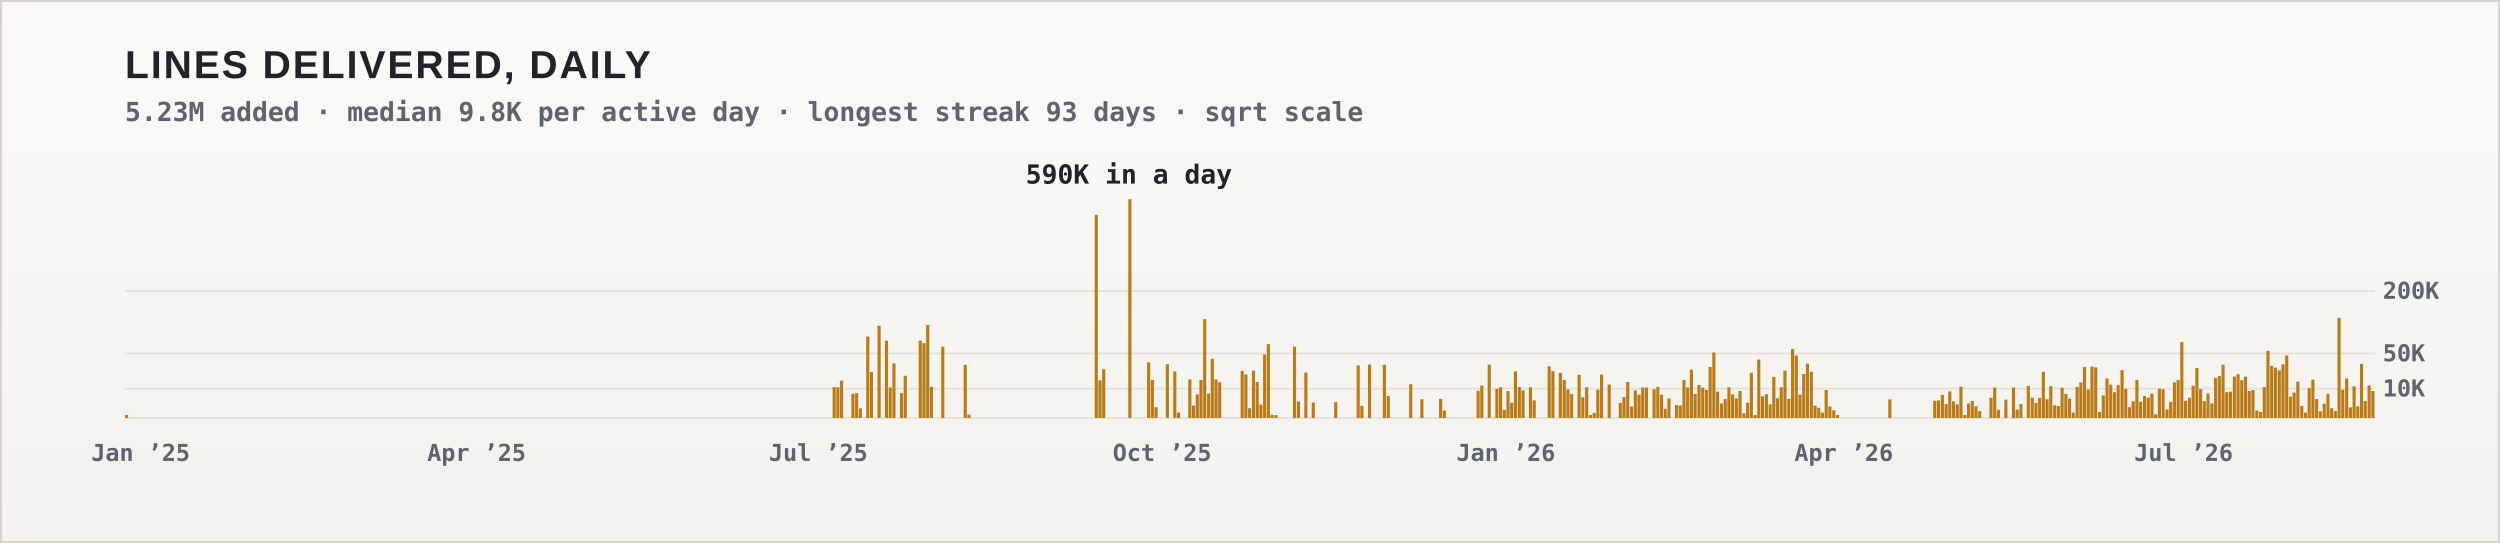
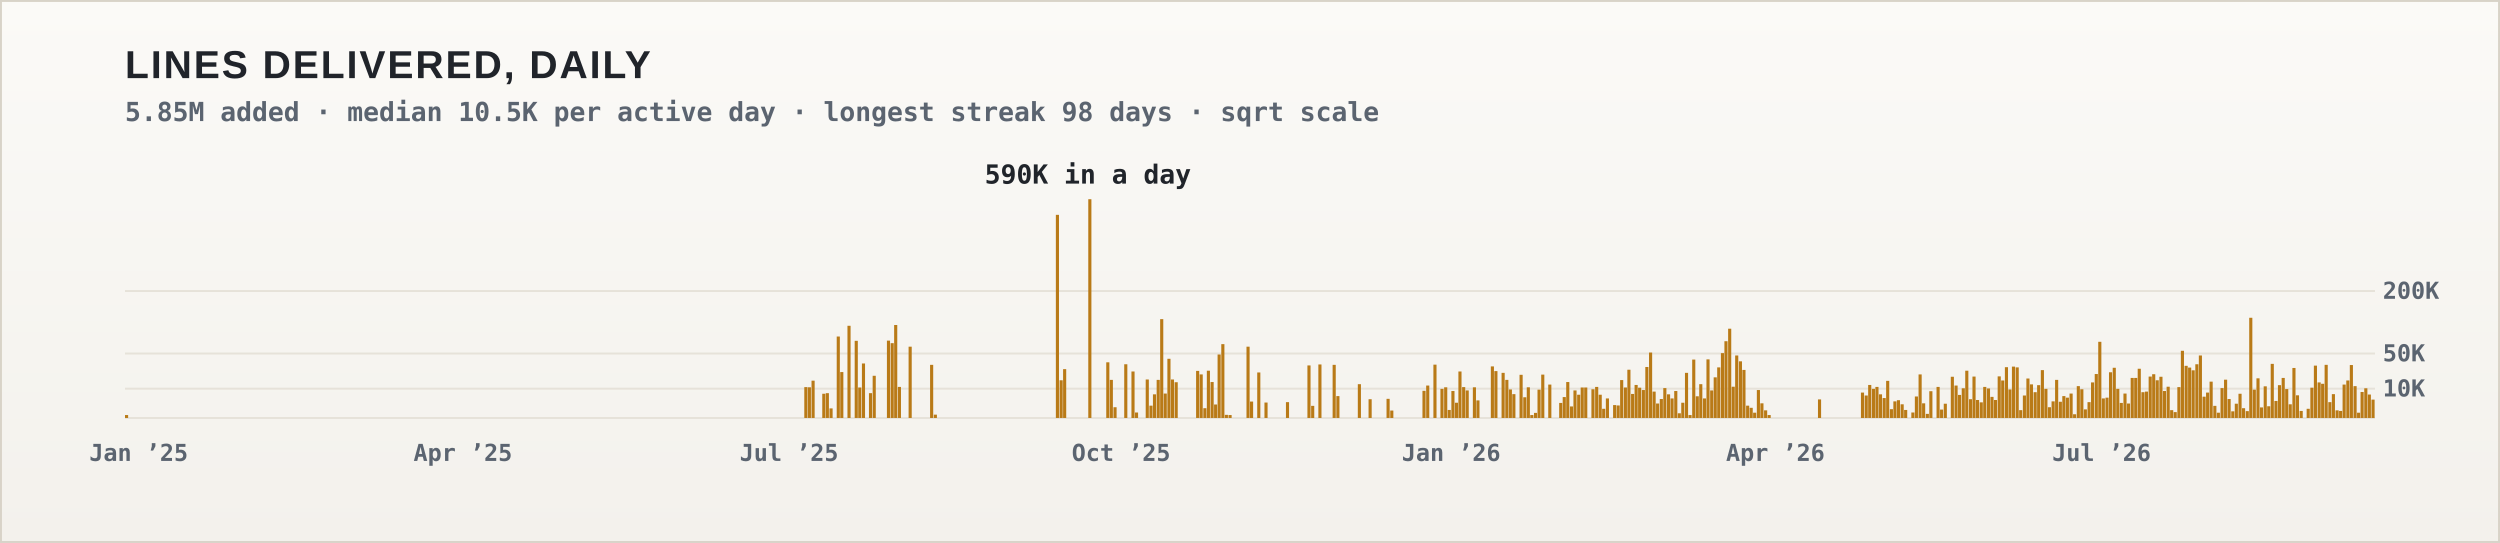
- <svg xmlns="http://www.w3.org/2000/svg" width="1280" height="278" viewBox="0 0 1280 278" role="img" aria-label="Lines of code delivered per day, December 2024 to August 2026: 5.23M lines added, median 9,844 per active day, longest streak 93 consecutive days">
+ <svg xmlns="http://www.w3.org/2000/svg" width="1280" height="278" viewBox="0 0 1280 278" role="img" aria-label="Lines of code delivered per day, December 2024 to September 2026: 5.85M lines added, median 10,469 per active day, longest streak 98 consecutive days">
  <defs>
    <linearGradient id="g" x1="0" y1="0" x2="0" y2="1">
      <stop offset="0" stop-color="#fbfaf7" />
      <stop offset="1" stop-color="#f3f1ec" />
    </linearGradient>
  </defs>
  <rect width="1280" height="278" fill="url(#g)" />
  <rect x="0.5" y="0.5" width="1279" height="277" fill="none" stroke="#d8d3c8" />
  <text x="64" y="40" font-family="Avenir Next, Helvetica Neue, Arial, sans-serif" font-size="20" font-weight="700" letter-spacing="1" fill="#20242a">LINES DELIVERED, DAILY</text>
-   <text x="64" y="62" font-family="SF Mono, Menlo, Consolas, monospace" font-size="13.5" font-weight="600" fill="#5b6470">5.23M added · median 9.8K per active day · longest streak 93 days · sqrt scale</text>
+   <text x="64" y="62" font-family="SF Mono, Menlo, Consolas, monospace" font-size="13.5" font-weight="600" fill="#5b6470">5.85M added · median 10.5K per active day · longest streak 98 days · sqrt scale</text>
  <line x1="64" y1="199" x2="1216" y2="199" stroke="#e6e2d9" />
  <text x="1220" y="203" font-family="SF Mono, Menlo, Consolas, monospace" font-size="12" font-weight="600" fill="#5b6470">10K</text>
  <line x1="64" y1="181" x2="1216" y2="181" stroke="#e6e2d9" />
  <text x="1220" y="185" font-family="SF Mono, Menlo, Consolas, monospace" font-size="12" font-weight="600" fill="#5b6470">50K</text>
  <line x1="64" y1="149" x2="1216" y2="149" stroke="#e6e2d9" />
  <text x="1220" y="153" font-family="SF Mono, Menlo, Consolas, monospace" font-size="12" font-weight="600" fill="#5b6470">200K</text>
  <line x1="64" y1="214" x2="1216" y2="214" stroke="#e6e2d9" />
  <rect x="64.0" y="212.5" width="1.6" height="1.5" fill="#b97a17" />
-   <rect x="426.3" y="198.2" width="1.6" height="15.8" fill="#b97a17" />
-   <rect x="428.2" y="198.3" width="1.6" height="15.7" fill="#b97a17" />
-   <rect x="430.1" y="194.9" width="1.6" height="19.1" fill="#b97a17" />
-   <rect x="435.9" y="201.6" width="1.6" height="12.4" fill="#b97a17" />
-   <rect x="437.8" y="201.3" width="1.6" height="12.7" fill="#b97a17" />
-   <rect x="439.7" y="209.1" width="1.6" height="4.9" fill="#b97a17" />
-   <rect x="443.5" y="172.3" width="1.6" height="41.7" fill="#b97a17" />
-   <rect x="445.4" y="190.5" width="1.6" height="23.5" fill="#b97a17" />
-   <rect x="449.3" y="166.8" width="1.6" height="47.2" fill="#b97a17" />
-   <rect x="453.1" y="174.5" width="1.6" height="39.5" fill="#b97a17" />
-   <rect x="455.0" y="198.4" width="1.6" height="15.6" fill="#b97a17" />
-   <rect x="456.9" y="186.1" width="1.6" height="27.9" fill="#b97a17" />
-   <rect x="460.8" y="201.3" width="1.6" height="12.7" fill="#b97a17" />
-   <rect x="462.7" y="192.4" width="1.6" height="21.6" fill="#b97a17" />
-   <rect x="470.4" y="174.4" width="1.6" height="39.6" fill="#b97a17" />
-   <rect x="472.3" y="175.7" width="1.6" height="38.3" fill="#b97a17" />
-   <rect x="474.2" y="166.4" width="1.6" height="47.6" fill="#b97a17" />
-   <rect x="476.1" y="198.1" width="1.6" height="15.9" fill="#b97a17" />
-   <rect x="481.9" y="177.5" width="1.6" height="36.5" fill="#b97a17" />
-   <rect x="493.4" y="186.8" width="1.6" height="27.2" fill="#b97a17" />
-   <rect x="495.3" y="212.3" width="1.6" height="1.7" fill="#b97a17" />
-   <rect x="560.5" y="110.0" width="1.6" height="104.0" fill="#b97a17" />
-   <rect x="562.4" y="194.7" width="1.6" height="19.3" fill="#b97a17" />
-   <rect x="564.3" y="189.0" width="1.6" height="25.0" fill="#b97a17" />
-   <rect x="577.7" y="102.0" width="1.6" height="112.0" fill="#b97a17" />
-   <rect x="587.3" y="185.5" width="1.6" height="28.5" fill="#b97a17" />
-   <rect x="589.2" y="194.5" width="1.6" height="19.5" fill="#b97a17" />
-   <rect x="591.1" y="208.5" width="1.6" height="5.5" fill="#b97a17" />
-   <rect x="596.9" y="186.5" width="1.6" height="27.5" fill="#b97a17" />
-   <rect x="600.7" y="190.2" width="1.6" height="23.8" fill="#b97a17" />
-   <rect x="602.6" y="211.2" width="1.6" height="2.8" fill="#b97a17" />
-   <rect x="608.4" y="194.3" width="1.6" height="19.7" fill="#b97a17" />
-   <rect x="610.3" y="207.7" width="1.6" height="6.3" fill="#b97a17" />
-   <rect x="612.2" y="201.9" width="1.6" height="12.1" fill="#b97a17" />
-   <rect x="614.1" y="194.5" width="1.6" height="19.5" fill="#b97a17" />
-   <rect x="616.0" y="163.4" width="1.6" height="50.6" fill="#b97a17" />
-   <rect x="618.0" y="201.5" width="1.6" height="12.5" fill="#b97a17" />
-   <rect x="619.9" y="183.7" width="1.6" height="30.3" fill="#b97a17" />
-   <rect x="621.8" y="194.3" width="1.6" height="19.7" fill="#b97a17" />
-   <rect x="623.7" y="195.7" width="1.6" height="18.3" fill="#b97a17" />
-   <rect x="635.2" y="189.9" width="1.6" height="24.1" fill="#b97a17" />
-   <rect x="637.1" y="191.7" width="1.6" height="22.3" fill="#b97a17" />
-   <rect x="639.0" y="209.0" width="1.6" height="5.0" fill="#b97a17" />
-   <rect x="641.0" y="189.8" width="1.6" height="24.2" fill="#b97a17" />
-   <rect x="642.9" y="195.6" width="1.6" height="18.4" fill="#b97a17" />
-   <rect x="644.8" y="207.1" width="1.6" height="6.9" fill="#b97a17" />
-   <rect x="646.7" y="181.5" width="1.6" height="32.5" fill="#b97a17" />
-   <rect x="648.6" y="176.2" width="1.6" height="37.8" fill="#b97a17" />
-   <rect x="650.5" y="212.4" width="1.6" height="1.6" fill="#b97a17" />
-   <rect x="652.5" y="212.5" width="1.6" height="1.5" fill="#b97a17" />
-   <rect x="662.0" y="177.5" width="1.6" height="36.5" fill="#b97a17" />
-   <rect x="664.0" y="205.6" width="1.6" height="8.4" fill="#b97a17" />
-   <rect x="667.8" y="190.7" width="1.6" height="23.3" fill="#b97a17" />
-   <rect x="671.6" y="206.1" width="1.6" height="7.9" fill="#b97a17" />
-   <rect x="683.1" y="205.9" width="1.6" height="8.1" fill="#b97a17" />
-   <rect x="694.6" y="187.1" width="1.6" height="26.9" fill="#b97a17" />
-   <rect x="696.5" y="207.8" width="1.6" height="6.2" fill="#b97a17" />
-   <rect x="700.4" y="186.6" width="1.6" height="27.4" fill="#b97a17" />
-   <rect x="708.0" y="186.8" width="1.6" height="27.2" fill="#b97a17" />
-   <rect x="710.0" y="202.8" width="1.6" height="11.2" fill="#b97a17" />
-   <rect x="721.5" y="196.7" width="1.6" height="17.3" fill="#b97a17" />
-   <rect x="727.2" y="204.4" width="1.6" height="9.6" fill="#b97a17" />
-   <rect x="736.8" y="204.2" width="1.6" height="9.8" fill="#b97a17" />
-   <rect x="738.7" y="210.2" width="1.6" height="3.8" fill="#b97a17" />
-   <rect x="756.0" y="200.1" width="1.6" height="13.9" fill="#b97a17" />
-   <rect x="757.9" y="197.4" width="1.6" height="16.6" fill="#b97a17" />
-   <rect x="761.7" y="186.7" width="1.6" height="27.3" fill="#b97a17" />
-   <rect x="765.6" y="199.1" width="1.6" height="14.9" fill="#b97a17" />
-   <rect x="767.5" y="198.3" width="1.6" height="15.7" fill="#b97a17" />
-   <rect x="769.4" y="209.9" width="1.6" height="4.1" fill="#b97a17" />
-   <rect x="771.3" y="200.2" width="1.6" height="13.8" fill="#b97a17" />
-   <rect x="773.2" y="206.2" width="1.6" height="7.8" fill="#b97a17" />
-   <rect x="775.1" y="190.2" width="1.6" height="23.8" fill="#b97a17" />
-   <rect x="777.1" y="198.2" width="1.6" height="15.8" fill="#b97a17" />
-   <rect x="779.0" y="199.9" width="1.6" height="14.1" fill="#b97a17" />
-   <rect x="782.8" y="198.3" width="1.6" height="15.7" fill="#b97a17" />
-   <rect x="784.7" y="205.0" width="1.6" height="9.0" fill="#b97a17" />
-   <rect x="792.4" y="187.6" width="1.6" height="26.4" fill="#b97a17" />
-   <rect x="794.3" y="190.0" width="1.6" height="24.0" fill="#b97a17" />
-   <rect x="798.1" y="190.9" width="1.6" height="23.1" fill="#b97a17" />
-   <rect x="800.1" y="194.5" width="1.6" height="19.5" fill="#b97a17" />
-   <rect x="802.0" y="199.4" width="1.6" height="14.6" fill="#b97a17" />
-   <rect x="803.9" y="201.8" width="1.6" height="12.2" fill="#b97a17" />
-   <rect x="807.7" y="191.9" width="1.6" height="22.1" fill="#b97a17" />
-   <rect x="809.6" y="203.4" width="1.6" height="10.6" fill="#b97a17" />
-   <rect x="811.6" y="198.3" width="1.6" height="15.7" fill="#b97a17" />
-   <rect x="813.5" y="212.5" width="1.6" height="1.5" fill="#b97a17" />
-   <rect x="815.4" y="211.4" width="1.6" height="2.6" fill="#b97a17" />
-   <rect x="817.3" y="199.5" width="1.6" height="14.5" fill="#b97a17" />
-   <rect x="819.2" y="191.8" width="1.6" height="22.2" fill="#b97a17" />
-   <rect x="823.1" y="196.9" width="1.6" height="17.1" fill="#b97a17" />
-   <rect x="828.8" y="206.3" width="1.6" height="7.7" fill="#b97a17" />
-   <rect x="830.7" y="203.3" width="1.6" height="10.7" fill="#b97a17" />
-   <rect x="832.6" y="195.6" width="1.6" height="18.4" fill="#b97a17" />
-   <rect x="834.6" y="208.1" width="1.6" height="5.9" fill="#b97a17" />
-   <rect x="836.5" y="199.9" width="1.6" height="14.1" fill="#b97a17" />
-   <rect x="838.4" y="202.1" width="1.6" height="11.9" fill="#b97a17" />
-   <rect x="840.3" y="198.4" width="1.6" height="15.6" fill="#b97a17" />
-   <rect x="842.2" y="198.4" width="1.6" height="15.6" fill="#b97a17" />
-   <rect x="846.1" y="199.3" width="1.6" height="14.7" fill="#b97a17" />
-   <rect x="848.0" y="198.1" width="1.6" height="15.9" fill="#b97a17" />
-   <rect x="849.9" y="202.1" width="1.6" height="11.9" fill="#b97a17" />
-   <rect x="851.8" y="209.3" width="1.6" height="4.7" fill="#b97a17" />
-   <rect x="853.7" y="204.0" width="1.6" height="10.0" fill="#b97a17" />
-   <rect x="857.6" y="207.4" width="1.6" height="6.6" fill="#b97a17" />
-   <rect x="859.5" y="207.6" width="1.6" height="6.4" fill="#b97a17" />
-   <rect x="861.4" y="194.6" width="1.6" height="19.4" fill="#b97a17" />
-   <rect x="863.3" y="198.4" width="1.6" height="15.6" fill="#b97a17" />
-   <rect x="865.2" y="189.3" width="1.6" height="24.7" fill="#b97a17" />
-   <rect x="867.1" y="201.7" width="1.6" height="12.3" fill="#b97a17" />
-   <rect x="869.1" y="197.1" width="1.6" height="16.9" fill="#b97a17" />
-   <rect x="871.0" y="198.5" width="1.6" height="15.5" fill="#b97a17" />
-   <rect x="872.9" y="199.7" width="1.6" height="14.3" fill="#b97a17" />
-   <rect x="874.8" y="187.9" width="1.6" height="26.1" fill="#b97a17" />
-   <rect x="876.7" y="180.5" width="1.6" height="33.5" fill="#b97a17" />
-   <rect x="878.6" y="200.5" width="1.6" height="13.5" fill="#b97a17" />
-   <rect x="880.6" y="206.6" width="1.6" height="7.4" fill="#b97a17" />
-   <rect x="882.5" y="204.3" width="1.6" height="9.7" fill="#b97a17" />
-   <rect x="884.4" y="198.3" width="1.6" height="15.7" fill="#b97a17" />
-   <rect x="886.3" y="201.9" width="1.6" height="12.1" fill="#b97a17" />
-   <rect x="888.2" y="204.0" width="1.6" height="10.0" fill="#b97a17" />
-   <rect x="890.1" y="200.2" width="1.6" height="13.8" fill="#b97a17" />
-   <rect x="892.1" y="211.6" width="1.6" height="2.4" fill="#b97a17" />
-   <rect x="894.0" y="206.2" width="1.6" height="7.8" fill="#b97a17" />
-   <rect x="895.9" y="190.9" width="1.6" height="23.1" fill="#b97a17" />
-   <rect x="897.8" y="212.5" width="1.6" height="1.5" fill="#b97a17" />
-   <rect x="899.7" y="184.1" width="1.6" height="29.9" fill="#b97a17" />
-   <rect x="901.6" y="202.9" width="1.6" height="11.1" fill="#b97a17" />
-   <rect x="903.6" y="201.8" width="1.6" height="12.2" fill="#b97a17" />
-   <rect x="905.5" y="207.0" width="1.6" height="7.0" fill="#b97a17" />
-   <rect x="907.4" y="193.0" width="1.6" height="21.0" fill="#b97a17" />
-   <rect x="909.3" y="203.9" width="1.6" height="10.1" fill="#b97a17" />
-   <rect x="911.2" y="198.3" width="1.6" height="15.7" fill="#b97a17" />
-   <rect x="913.1" y="189.7" width="1.6" height="24.3" fill="#b97a17" />
-   <rect x="915.1" y="204.2" width="1.6" height="9.8" fill="#b97a17" />
-   <rect x="917.0" y="178.7" width="1.6" height="35.3" fill="#b97a17" />
-   <rect x="918.9" y="182.0" width="1.6" height="32.0" fill="#b97a17" />
-   <rect x="920.8" y="202.0" width="1.6" height="12.0" fill="#b97a17" />
-   <rect x="922.7" y="191.5" width="1.6" height="22.5" fill="#b97a17" />
-   <rect x="924.6" y="186.2" width="1.6" height="27.8" fill="#b97a17" />
-   <rect x="926.6" y="190.3" width="1.6" height="23.7" fill="#b97a17" />
-   <rect x="928.5" y="207.7" width="1.6" height="6.3" fill="#b97a17" />
-   <rect x="930.4" y="208.8" width="1.6" height="5.2" fill="#b97a17" />
-   <rect x="932.3" y="211.3" width="1.6" height="2.7" fill="#b97a17" />
-   <rect x="934.2" y="199.7" width="1.6" height="14.3" fill="#b97a17" />
-   <rect x="936.1" y="208.1" width="1.6" height="5.9" fill="#b97a17" />
-   <rect x="938.1" y="210.1" width="1.6" height="3.9" fill="#b97a17" />
-   <rect x="940.0" y="212.5" width="1.6" height="1.5" fill="#b97a17" />
-   <rect x="966.8" y="204.5" width="1.6" height="9.5" fill="#b97a17" />
-   <rect x="989.8" y="205.2" width="1.6" height="8.8" fill="#b97a17" />
-   <rect x="991.7" y="205.0" width="1.6" height="9.0" fill="#b97a17" />
-   <rect x="993.7" y="202.2" width="1.6" height="11.8" fill="#b97a17" />
-   <rect x="995.6" y="206.9" width="1.6" height="7.1" fill="#b97a17" />
-   <rect x="997.5" y="200.4" width="1.6" height="13.6" fill="#b97a17" />
-   <rect x="999.4" y="205.5" width="1.6" height="8.5" fill="#b97a17" />
-   <rect x="1001.3" y="207.1" width="1.6" height="6.9" fill="#b97a17" />
-   <rect x="1003.2" y="198.0" width="1.6" height="16.0" fill="#b97a17" />
-   <rect x="1005.2" y="212.5" width="1.6" height="1.5" fill="#b97a17" />
-   <rect x="1007.1" y="206.6" width="1.6" height="7.4" fill="#b97a17" />
-   <rect x="1009.0" y="205.3" width="1.6" height="8.7" fill="#b97a17" />
-   <rect x="1010.9" y="208.0" width="1.6" height="6.0" fill="#b97a17" />
-   <rect x="1012.8" y="210.5" width="1.6" height="3.5" fill="#b97a17" />
-   <rect x="1018.6" y="203.7" width="1.6" height="10.3" fill="#b97a17" />
-   <rect x="1020.5" y="198.4" width="1.6" height="15.6" fill="#b97a17" />
-   <rect x="1022.4" y="209.8" width="1.6" height="4.2" fill="#b97a17" />
-   <rect x="1026.2" y="204.6" width="1.6" height="9.4" fill="#b97a17" />
-   <rect x="1030.1" y="198.4" width="1.6" height="15.6" fill="#b97a17" />
-   <rect x="1032.0" y="209.7" width="1.6" height="4.3" fill="#b97a17" />
-   <rect x="1033.9" y="206.9" width="1.6" height="7.1" fill="#b97a17" />
-   <rect x="1037.7" y="197.6" width="1.6" height="16.4" fill="#b97a17" />
-   <rect x="1039.7" y="203.6" width="1.6" height="10.4" fill="#b97a17" />
-   <rect x="1041.6" y="206.3" width="1.6" height="7.7" fill="#b97a17" />
-   <rect x="1043.5" y="203.8" width="1.6" height="10.2" fill="#b97a17" />
-   <rect x="1045.4" y="190.3" width="1.6" height="23.7" fill="#b97a17" />
-   <rect x="1047.3" y="204.4" width="1.6" height="9.6" fill="#b97a17" />
-   <rect x="1049.2" y="197.7" width="1.6" height="16.3" fill="#b97a17" />
-   <rect x="1051.2" y="207.5" width="1.6" height="6.5" fill="#b97a17" />
-   <rect x="1053.1" y="207.9" width="1.6" height="6.1" fill="#b97a17" />
-   <rect x="1055.0" y="198.5" width="1.6" height="15.5" fill="#b97a17" />
-   <rect x="1056.9" y="201.7" width="1.6" height="12.3" fill="#b97a17" />
-   <rect x="1058.8" y="204.1" width="1.6" height="9.9" fill="#b97a17" />
-   <rect x="1060.7" y="211.2" width="1.6" height="2.8" fill="#b97a17" />
-   <rect x="1062.7" y="198.1" width="1.6" height="15.9" fill="#b97a17" />
-   <rect x="1064.6" y="195.8" width="1.6" height="18.2" fill="#b97a17" />
-   <rect x="1066.5" y="188.0" width="1.6" height="26.0" fill="#b97a17" />
-   <rect x="1068.4" y="199.4" width="1.6" height="14.6" fill="#b97a17" />
-   <rect x="1070.3" y="187.7" width="1.6" height="26.3" fill="#b97a17" />
-   <rect x="1072.2" y="188.1" width="1.6" height="25.9" fill="#b97a17" />
-   <rect x="1074.2" y="210.9" width="1.6" height="3.1" fill="#b97a17" />
-   <rect x="1076.1" y="202.5" width="1.6" height="11.5" fill="#b97a17" />
-   <rect x="1078.0" y="193.8" width="1.6" height="20.2" fill="#b97a17" />
-   <rect x="1079.9" y="196.9" width="1.6" height="17.1" fill="#b97a17" />
-   <rect x="1081.8" y="200.8" width="1.6" height="13.2" fill="#b97a17" />
-   <rect x="1083.7" y="197.2" width="1.6" height="16.8" fill="#b97a17" />
-   <rect x="1085.7" y="189.5" width="1.6" height="24.5" fill="#b97a17" />
-   <rect x="1087.6" y="199.1" width="1.6" height="14.9" fill="#b97a17" />
-   <rect x="1089.5" y="208.5" width="1.6" height="5.5" fill="#b97a17" />
-   <rect x="1091.4" y="205.5" width="1.6" height="8.5" fill="#b97a17" />
-   <rect x="1093.3" y="194.5" width="1.6" height="19.5" fill="#b97a17" />
-   <rect x="1095.2" y="205.7" width="1.6" height="8.3" fill="#b97a17" />
-   <rect x="1097.2" y="202.8" width="1.6" height="11.2" fill="#b97a17" />
-   <rect x="1099.1" y="203.6" width="1.6" height="10.4" fill="#b97a17" />
-   <rect x="1101.0" y="201.5" width="1.6" height="12.5" fill="#b97a17" />
-   <rect x="1102.9" y="212.1" width="1.6" height="1.9" fill="#b97a17" />
-   <rect x="1104.8" y="199.0" width="1.6" height="15.0" fill="#b97a17" />
-   <rect x="1106.7" y="199.3" width="1.6" height="14.7" fill="#b97a17" />
-   <rect x="1108.7" y="209.6" width="1.6" height="4.4" fill="#b97a17" />
-   <rect x="1110.6" y="205.9" width="1.6" height="8.1" fill="#b97a17" />
-   <rect x="1112.5" y="195.8" width="1.6" height="18.2" fill="#b97a17" />
-   <rect x="1114.4" y="194.6" width="1.6" height="19.4" fill="#b97a17" />
-   <rect x="1116.3" y="175.2" width="1.6" height="38.8" fill="#b97a17" />
-   <rect x="1118.2" y="205.2" width="1.6" height="8.8" fill="#b97a17" />
-   <rect x="1120.2" y="203.6" width="1.6" height="10.4" fill="#b97a17" />
-   <rect x="1122.1" y="197.5" width="1.6" height="16.5" fill="#b97a17" />
-   <rect x="1124.0" y="188.4" width="1.6" height="25.6" fill="#b97a17" />
-   <rect x="1125.9" y="199.2" width="1.6" height="14.8" fill="#b97a17" />
-   <rect x="1127.8" y="205.4" width="1.6" height="8.6" fill="#b97a17" />
-   <rect x="1129.7" y="201.5" width="1.6" height="12.5" fill="#b97a17" />
-   <rect x="1131.7" y="206.6" width="1.6" height="7.4" fill="#b97a17" />
-   <rect x="1133.6" y="193.5" width="1.6" height="20.5" fill="#b97a17" />
-   <rect x="1135.5" y="192.5" width="1.6" height="21.5" fill="#b97a17" />
-   <rect x="1137.4" y="186.7" width="1.6" height="27.3" fill="#b97a17" />
-   <rect x="1139.3" y="200.8" width="1.6" height="13.2" fill="#b97a17" />
-   <rect x="1141.2" y="200.5" width="1.6" height="13.5" fill="#b97a17" />
-   <rect x="1143.2" y="192.8" width="1.6" height="21.2" fill="#b97a17" />
-   <rect x="1145.1" y="191.6" width="1.6" height="22.4" fill="#b97a17" />
-   <rect x="1147.0" y="194.7" width="1.6" height="19.3" fill="#b97a17" />
-   <rect x="1148.9" y="192.9" width="1.6" height="21.1" fill="#b97a17" />
-   <rect x="1150.8" y="200.2" width="1.6" height="13.8" fill="#b97a17" />
-   <rect x="1152.7" y="199.7" width="1.6" height="14.3" fill="#b97a17" />
-   <rect x="1154.7" y="210.2" width="1.6" height="3.8" fill="#b97a17" />
-   <rect x="1156.6" y="211.0" width="1.6" height="3.0" fill="#b97a17" />
-   <rect x="1158.5" y="198.2" width="1.6" height="15.8" fill="#b97a17" />
-   <rect x="1160.4" y="179.6" width="1.6" height="34.4" fill="#b97a17" />
-   <rect x="1162.3" y="187.3" width="1.6" height="26.7" fill="#b97a17" />
-   <rect x="1164.2" y="188.2" width="1.6" height="25.8" fill="#b97a17" />
-   <rect x="1166.2" y="189.6" width="1.6" height="24.4" fill="#b97a17" />
-   <rect x="1168.1" y="186.5" width="1.6" height="27.5" fill="#b97a17" />
-   <rect x="1170.0" y="182.0" width="1.6" height="32.0" fill="#b97a17" />
-   <rect x="1171.9" y="203.1" width="1.6" height="10.9" fill="#b97a17" />
-   <rect x="1173.8" y="201.0" width="1.6" height="13.0" fill="#b97a17" />
-   <rect x="1175.7" y="195.4" width="1.6" height="18.6" fill="#b97a17" />
-   <rect x="1177.7" y="207.8" width="1.6" height="6.2" fill="#b97a17" />
-   <rect x="1179.6" y="211.3" width="1.6" height="2.7" fill="#b97a17" />
-   <rect x="1181.5" y="198.7" width="1.6" height="15.3" fill="#b97a17" />
-   <rect x="1183.4" y="194.4" width="1.6" height="19.6" fill="#b97a17" />
-   <rect x="1185.3" y="204.3" width="1.6" height="9.7" fill="#b97a17" />
-   <rect x="1187.2" y="210.6" width="1.6" height="3.4" fill="#b97a17" />
-   <rect x="1189.2" y="206.7" width="1.6" height="7.3" fill="#b97a17" />
-   <rect x="1191.1" y="201.6" width="1.6" height="12.4" fill="#b97a17" />
-   <rect x="1193.0" y="209.0" width="1.6" height="5.0" fill="#b97a17" />
-   <rect x="1194.9" y="210.5" width="1.6" height="3.5" fill="#b97a17" />
-   <rect x="1196.8" y="162.7" width="1.6" height="51.3" fill="#b97a17" />
-   <rect x="1198.7" y="199.5" width="1.6" height="14.5" fill="#b97a17" />
-   <rect x="1200.7" y="193.7" width="1.6" height="20.3" fill="#b97a17" />
-   <rect x="1202.6" y="208.6" width="1.6" height="5.4" fill="#b97a17" />
-   <rect x="1204.5" y="197.8" width="1.6" height="16.2" fill="#b97a17" />
-   <rect x="1206.4" y="208.0" width="1.6" height="6.0" fill="#b97a17" />
-   <rect x="1208.3" y="186.3" width="1.6" height="27.7" fill="#b97a17" />
-   <rect x="1210.2" y="205.3" width="1.6" height="8.7" fill="#b97a17" />
-   <rect x="1212.2" y="197.4" width="1.6" height="16.6" fill="#b97a17" />
-   <rect x="1214.1" y="200.2" width="1.6" height="13.8" fill="#b97a17" />
-   <text x="578" y="94" font-family="SF Mono, Menlo, Consolas, monospace" font-size="13.5" font-weight="700" fill="#20242a" text-anchor="middle">590K in a day</text>
-   <text x="72" y="236" font-family="SF Mono, Menlo, Consolas, monospace" font-size="12" font-weight="600" fill="#5b6470" text-anchor="middle">Jan ’25</text>
-   <text x="244" y="236" font-family="SF Mono, Menlo, Consolas, monospace" font-size="12" font-weight="600" fill="#5b6470" text-anchor="middle">Apr ’25</text>
-   <text x="419" y="236" font-family="SF Mono, Menlo, Consolas, monospace" font-size="12" font-weight="600" fill="#5b6470" text-anchor="middle">Jul ’25</text>
-   <text x="595" y="236" font-family="SF Mono, Menlo, Consolas, monospace" font-size="12" font-weight="600" fill="#5b6470" text-anchor="middle">Oct ’25</text>
-   <text x="771" y="236" font-family="SF Mono, Menlo, Consolas, monospace" font-size="12" font-weight="600" fill="#5b6470" text-anchor="middle">Jan ’26</text>
-   <text x="944" y="236" font-family="SF Mono, Menlo, Consolas, monospace" font-size="12" font-weight="600" fill="#5b6470" text-anchor="middle">Apr ’26</text>
-   <text x="1118" y="236" font-family="SF Mono, Menlo, Consolas, monospace" font-size="12" font-weight="600" fill="#5b6470" text-anchor="middle">Jul ’26</text>
+   <rect x="411.8" y="198.2" width="1.6" height="15.8" fill="#b97a17" />
+   <rect x="413.6" y="198.3" width="1.6" height="15.7" fill="#b97a17" />
+   <rect x="415.5" y="194.9" width="1.6" height="19.1" fill="#b97a17" />
+   <rect x="421.0" y="201.6" width="1.6" height="12.4" fill="#b97a17" />
+   <rect x="422.8" y="201.3" width="1.6" height="12.7" fill="#b97a17" />
+   <rect x="424.7" y="209.1" width="1.6" height="4.9" fill="#b97a17" />
+   <rect x="428.4" y="172.3" width="1.6" height="41.7" fill="#b97a17" />
+   <rect x="430.2" y="190.5" width="1.6" height="23.5" fill="#b97a17" />
+   <rect x="433.9" y="166.8" width="1.6" height="47.2" fill="#b97a17" />
+   <rect x="437.6" y="174.5" width="1.6" height="39.5" fill="#b97a17" />
+   <rect x="439.4" y="198.4" width="1.6" height="15.6" fill="#b97a17" />
+   <rect x="441.3" y="186.1" width="1.6" height="27.9" fill="#b97a17" />
+   <rect x="444.9" y="201.3" width="1.6" height="12.7" fill="#b97a17" />
+   <rect x="446.8" y="192.4" width="1.6" height="21.6" fill="#b97a17" />
+   <rect x="454.1" y="174.4" width="1.6" height="39.6" fill="#b97a17" />
+   <rect x="456.0" y="175.7" width="1.6" height="38.3" fill="#b97a17" />
+   <rect x="457.8" y="166.4" width="1.6" height="47.6" fill="#b97a17" />
+   <rect x="459.7" y="198.1" width="1.6" height="15.9" fill="#b97a17" />
+   <rect x="465.2" y="177.5" width="1.6" height="36.5" fill="#b97a17" />
+   <rect x="476.2" y="186.8" width="1.6" height="27.2" fill="#b97a17" />
+   <rect x="478.1" y="212.3" width="1.6" height="1.7" fill="#b97a17" />
+   <rect x="540.6" y="110.0" width="1.6" height="104.0" fill="#b97a17" />
+   <rect x="542.5" y="194.7" width="1.6" height="19.3" fill="#b97a17" />
+   <rect x="544.3" y="189.0" width="1.6" height="25.0" fill="#b97a17" />
+   <rect x="557.2" y="102.0" width="1.6" height="112.0" fill="#b97a17" />
+   <rect x="566.4" y="185.5" width="1.6" height="28.5" fill="#b97a17" />
+   <rect x="568.2" y="194.5" width="1.6" height="19.5" fill="#b97a17" />
+   <rect x="570.1" y="208.5" width="1.6" height="5.5" fill="#b97a17" />
+   <rect x="575.6" y="186.5" width="1.6" height="27.5" fill="#b97a17" />
+   <rect x="579.3" y="190.2" width="1.6" height="23.8" fill="#b97a17" />
+   <rect x="581.1" y="211.2" width="1.6" height="2.8" fill="#b97a17" />
+   <rect x="586.6" y="194.3" width="1.6" height="19.7" fill="#b97a17" />
+   <rect x="588.5" y="207.7" width="1.6" height="6.3" fill="#b97a17" />
+   <rect x="590.3" y="201.9" width="1.6" height="12.1" fill="#b97a17" />
+   <rect x="592.2" y="194.5" width="1.6" height="19.5" fill="#b97a17" />
+   <rect x="594.0" y="163.4" width="1.6" height="50.6" fill="#b97a17" />
+   <rect x="595.8" y="201.5" width="1.6" height="12.5" fill="#b97a17" />
+   <rect x="597.7" y="183.7" width="1.6" height="30.3" fill="#b97a17" />
+   <rect x="599.5" y="194.3" width="1.6" height="19.7" fill="#b97a17" />
+   <rect x="601.4" y="195.7" width="1.6" height="18.3" fill="#b97a17" />
+   <rect x="612.4" y="189.9" width="1.6" height="24.1" fill="#b97a17" />
+   <rect x="614.2" y="191.7" width="1.6" height="22.3" fill="#b97a17" />
+   <rect x="616.1" y="209.0" width="1.6" height="5.0" fill="#b97a17" />
+   <rect x="617.9" y="189.8" width="1.6" height="24.2" fill="#b97a17" />
+   <rect x="619.8" y="195.6" width="1.6" height="18.4" fill="#b97a17" />
+   <rect x="621.6" y="207.1" width="1.6" height="6.9" fill="#b97a17" />
+   <rect x="623.4" y="181.5" width="1.6" height="32.5" fill="#b97a17" />
+   <rect x="625.3" y="176.2" width="1.6" height="37.8" fill="#b97a17" />
+   <rect x="627.1" y="212.4" width="1.6" height="1.6" fill="#b97a17" />
+   <rect x="629.0" y="212.5" width="1.6" height="1.5" fill="#b97a17" />
+   <rect x="638.2" y="177.5" width="1.6" height="36.5" fill="#b97a17" />
+   <rect x="640.0" y="205.6" width="1.6" height="8.4" fill="#b97a17" />
+   <rect x="643.7" y="190.7" width="1.6" height="23.3" fill="#b97a17" />
+   <rect x="647.4" y="206.1" width="1.6" height="7.9" fill="#b97a17" />
+   <rect x="658.4" y="205.9" width="1.6" height="8.1" fill="#b97a17" />
+   <rect x="669.4" y="187.1" width="1.6" height="26.9" fill="#b97a17" />
+   <rect x="671.3" y="207.8" width="1.6" height="6.2" fill="#b97a17" />
+   <rect x="675.0" y="186.6" width="1.6" height="27.4" fill="#b97a17" />
+   <rect x="682.3" y="186.8" width="1.6" height="27.2" fill="#b97a17" />
+   <rect x="684.2" y="202.8" width="1.6" height="11.2" fill="#b97a17" />
+   <rect x="695.2" y="196.7" width="1.6" height="17.3" fill="#b97a17" />
+   <rect x="700.7" y="204.4" width="1.6" height="9.6" fill="#b97a17" />
+   <rect x="709.9" y="204.2" width="1.6" height="9.8" fill="#b97a17" />
+   <rect x="711.8" y="210.2" width="1.6" height="3.8" fill="#b97a17" />
+   <rect x="728.3" y="200.1" width="1.6" height="13.9" fill="#b97a17" />
+   <rect x="730.2" y="197.4" width="1.6" height="16.6" fill="#b97a17" />
+   <rect x="733.9" y="186.7" width="1.6" height="27.3" fill="#b97a17" />
+   <rect x="737.5" y="199.1" width="1.6" height="14.9" fill="#b97a17" />
+   <rect x="739.4" y="198.3" width="1.6" height="15.7" fill="#b97a17" />
+   <rect x="741.2" y="209.9" width="1.6" height="4.1" fill="#b97a17" />
+   <rect x="743.1" y="200.2" width="1.6" height="13.8" fill="#b97a17" />
+   <rect x="744.9" y="206.2" width="1.6" height="7.8" fill="#b97a17" />
+   <rect x="746.7" y="190.2" width="1.6" height="23.8" fill="#b97a17" />
+   <rect x="748.6" y="198.2" width="1.6" height="15.8" fill="#b97a17" />
+   <rect x="750.4" y="199.9" width="1.6" height="14.1" fill="#b97a17" />
+   <rect x="754.1" y="198.3" width="1.6" height="15.7" fill="#b97a17" />
+   <rect x="755.9" y="205.0" width="1.6" height="9.0" fill="#b97a17" />
+   <rect x="763.3" y="187.6" width="1.6" height="26.4" fill="#b97a17" />
+   <rect x="765.1" y="190.0" width="1.6" height="24.0" fill="#b97a17" />
+   <rect x="768.8" y="190.9" width="1.6" height="23.1" fill="#b97a17" />
+   <rect x="770.7" y="194.5" width="1.6" height="19.5" fill="#b97a17" />
+   <rect x="772.5" y="199.4" width="1.6" height="14.6" fill="#b97a17" />
+   <rect x="774.3" y="201.8" width="1.6" height="12.2" fill="#b97a17" />
+   <rect x="778.0" y="191.9" width="1.6" height="22.1" fill="#b97a17" />
+   <rect x="779.9" y="203.4" width="1.6" height="10.6" fill="#b97a17" />
+   <rect x="781.7" y="198.3" width="1.6" height="15.7" fill="#b97a17" />
+   <rect x="783.5" y="212.5" width="1.6" height="1.5" fill="#b97a17" />
+   <rect x="785.4" y="211.4" width="1.6" height="2.6" fill="#b97a17" />
+   <rect x="787.2" y="199.5" width="1.6" height="14.5" fill="#b97a17" />
+   <rect x="789.1" y="191.8" width="1.6" height="22.2" fill="#b97a17" />
+   <rect x="792.7" y="196.9" width="1.6" height="17.1" fill="#b97a17" />
+   <rect x="798.3" y="206.3" width="1.6" height="7.7" fill="#b97a17" />
+   <rect x="800.1" y="203.3" width="1.6" height="10.7" fill="#b97a17" />
+   <rect x="801.9" y="195.6" width="1.6" height="18.4" fill="#b97a17" />
+   <rect x="803.8" y="208.1" width="1.6" height="5.9" fill="#b97a17" />
+   <rect x="805.6" y="199.9" width="1.6" height="14.1" fill="#b97a17" />
+   <rect x="807.5" y="202.1" width="1.6" height="11.9" fill="#b97a17" />
+   <rect x="809.3" y="198.4" width="1.6" height="15.6" fill="#b97a17" />
+   <rect x="811.1" y="198.4" width="1.6" height="15.6" fill="#b97a17" />
+   <rect x="814.8" y="199.3" width="1.6" height="14.7" fill="#b97a17" />
+   <rect x="816.7" y="198.1" width="1.6" height="15.9" fill="#b97a17" />
+   <rect x="818.5" y="202.1" width="1.6" height="11.9" fill="#b97a17" />
+   <rect x="820.3" y="209.3" width="1.6" height="4.7" fill="#b97a17" />
+   <rect x="822.2" y="204.0" width="1.6" height="10.0" fill="#b97a17" />
+   <rect x="825.9" y="207.4" width="1.6" height="6.6" fill="#b97a17" />
+   <rect x="827.7" y="207.6" width="1.6" height="6.4" fill="#b97a17" />
+   <rect x="829.5" y="194.6" width="1.6" height="19.4" fill="#b97a17" />
+   <rect x="831.4" y="198.4" width="1.6" height="15.6" fill="#b97a17" />
+   <rect x="833.2" y="189.3" width="1.6" height="24.7" fill="#b97a17" />
+   <rect x="835.1" y="201.7" width="1.6" height="12.3" fill="#b97a17" />
+   <rect x="836.9" y="197.1" width="1.6" height="16.9" fill="#b97a17" />
+   <rect x="838.7" y="198.5" width="1.6" height="15.5" fill="#b97a17" />
+   <rect x="840.6" y="199.7" width="1.6" height="14.3" fill="#b97a17" />
+   <rect x="842.4" y="187.9" width="1.6" height="26.1" fill="#b97a17" />
+   <rect x="844.3" y="180.5" width="1.6" height="33.5" fill="#b97a17" />
+   <rect x="846.1" y="200.5" width="1.6" height="13.5" fill="#b97a17" />
+   <rect x="847.9" y="206.6" width="1.6" height="7.4" fill="#b97a17" />
+   <rect x="849.8" y="204.3" width="1.6" height="9.7" fill="#b97a17" />
+   <rect x="851.6" y="198.7" width="1.6" height="15.3" fill="#b97a17" />
+   <rect x="853.5" y="201.9" width="1.6" height="12.1" fill="#b97a17" />
+   <rect x="855.3" y="204.0" width="1.6" height="10.0" fill="#b97a17" />
+   <rect x="857.2" y="200.2" width="1.6" height="13.8" fill="#b97a17" />
+   <rect x="859.0" y="211.6" width="1.6" height="2.4" fill="#b97a17" />
+   <rect x="860.8" y="206.2" width="1.6" height="7.8" fill="#b97a17" />
+   <rect x="862.7" y="190.9" width="1.6" height="23.1" fill="#b97a17" />
+   <rect x="864.5" y="212.5" width="1.6" height="1.5" fill="#b97a17" />
+   <rect x="866.4" y="184.1" width="1.6" height="29.9" fill="#b97a17" />
+   <rect x="868.2" y="202.9" width="1.6" height="11.1" fill="#b97a17" />
+   <rect x="870.0" y="196.7" width="1.6" height="17.3" fill="#b97a17" />
+   <rect x="871.9" y="204.0" width="1.6" height="10.0" fill="#b97a17" />
+   <rect x="873.7" y="184.0" width="1.6" height="30.0" fill="#b97a17" />
+   <rect x="875.6" y="199.9" width="1.6" height="14.1" fill="#b97a17" />
+   <rect x="877.4" y="193.2" width="1.6" height="20.8" fill="#b97a17" />
+   <rect x="879.2" y="188.1" width="1.6" height="25.9" fill="#b97a17" />
+   <rect x="881.1" y="180.8" width="1.6" height="33.2" fill="#b97a17" />
+   <rect x="882.9" y="174.7" width="1.6" height="39.3" fill="#b97a17" />
+   <rect x="884.8" y="168.3" width="1.6" height="45.7" fill="#b97a17" />
+   <rect x="886.6" y="198.0" width="1.6" height="16.0" fill="#b97a17" />
+   <rect x="888.4" y="182.0" width="1.6" height="32.0" fill="#b97a17" />
+   <rect x="890.3" y="185.0" width="1.6" height="29.0" fill="#b97a17" />
+   <rect x="892.1" y="189.4" width="1.6" height="24.6" fill="#b97a17" />
+   <rect x="894.0" y="207.7" width="1.6" height="6.3" fill="#b97a17" />
+   <rect x="895.8" y="208.8" width="1.6" height="5.2" fill="#b97a17" />
+   <rect x="897.6" y="211.3" width="1.6" height="2.7" fill="#b97a17" />
+   <rect x="899.5" y="199.7" width="1.6" height="14.3" fill="#b97a17" />
+   <rect x="901.3" y="206.5" width="1.6" height="7.5" fill="#b97a17" />
+   <rect x="903.2" y="210.1" width="1.6" height="3.9" fill="#b97a17" />
+   <rect x="905.0" y="212.5" width="1.6" height="1.5" fill="#b97a17" />
+   <rect x="930.8" y="204.5" width="1.6" height="9.5" fill="#b97a17" />
+   <rect x="952.8" y="201.0" width="1.6" height="13.0" fill="#b97a17" />
+   <rect x="954.7" y="202.5" width="1.6" height="11.5" fill="#b97a17" />
+   <rect x="956.5" y="197.1" width="1.6" height="16.9" fill="#b97a17" />
+   <rect x="958.4" y="199.1" width="1.6" height="14.9" fill="#b97a17" />
+   <rect x="960.2" y="198.1" width="1.6" height="15.9" fill="#b97a17" />
+   <rect x="962.0" y="201.9" width="1.6" height="12.1" fill="#b97a17" />
+   <rect x="963.9" y="203.8" width="1.6" height="10.2" fill="#b97a17" />
+   <rect x="965.7" y="195.0" width="1.6" height="19.0" fill="#b97a17" />
+   <rect x="967.6" y="209.5" width="1.6" height="4.5" fill="#b97a17" />
+   <rect x="969.4" y="205.5" width="1.6" height="8.5" fill="#b97a17" />
+   <rect x="971.2" y="204.9" width="1.6" height="9.1" fill="#b97a17" />
+   <rect x="973.1" y="207.0" width="1.6" height="7.0" fill="#b97a17" />
+   <rect x="974.9" y="209.9" width="1.6" height="4.1" fill="#b97a17" />
+   <rect x="978.6" y="211.2" width="1.6" height="2.8" fill="#b97a17" />
+   <rect x="980.4" y="203.0" width="1.6" height="11.0" fill="#b97a17" />
+   <rect x="982.3" y="191.7" width="1.6" height="22.3" fill="#b97a17" />
+   <rect x="984.1" y="206.5" width="1.6" height="7.5" fill="#b97a17" />
+   <rect x="986.0" y="211.9" width="1.6" height="2.1" fill="#b97a17" />
+   <rect x="987.8" y="200.3" width="1.6" height="13.7" fill="#b97a17" />
+   <rect x="991.5" y="198.1" width="1.6" height="15.9" fill="#b97a17" />
+   <rect x="993.3" y="209.7" width="1.6" height="4.3" fill="#b97a17" />
+   <rect x="995.2" y="206.7" width="1.6" height="7.3" fill="#b97a17" />
+   <rect x="998.8" y="192.9" width="1.6" height="21.1" fill="#b97a17" />
+   <rect x="1000.7" y="197.4" width="1.6" height="16.6" fill="#b97a17" />
+   <rect x="1002.5" y="202.2" width="1.6" height="11.8" fill="#b97a17" />
+   <rect x="1004.4" y="198.8" width="1.6" height="15.2" fill="#b97a17" />
+   <rect x="1006.2" y="189.8" width="1.6" height="24.2" fill="#b97a17" />
+   <rect x="1008.1" y="204.4" width="1.6" height="9.6" fill="#b97a17" />
+   <rect x="1009.9" y="192.8" width="1.6" height="21.2" fill="#b97a17" />
+   <rect x="1011.7" y="204.8" width="1.6" height="9.2" fill="#b97a17" />
+   <rect x="1013.6" y="206.0" width="1.6" height="8.0" fill="#b97a17" />
+   <rect x="1015.4" y="198.1" width="1.6" height="15.9" fill="#b97a17" />
+   <rect x="1017.3" y="198.9" width="1.6" height="15.1" fill="#b97a17" />
+   <rect x="1019.1" y="203.2" width="1.6" height="10.8" fill="#b97a17" />
+   <rect x="1020.9" y="204.8" width="1.6" height="9.2" fill="#b97a17" />
+   <rect x="1022.8" y="192.7" width="1.6" height="21.3" fill="#b97a17" />
+   <rect x="1024.6" y="194.8" width="1.6" height="19.2" fill="#b97a17" />
+   <rect x="1026.5" y="188.0" width="1.6" height="26.0" fill="#b97a17" />
+   <rect x="1028.3" y="199.4" width="1.6" height="14.6" fill="#b97a17" />
+   <rect x="1030.1" y="187.7" width="1.6" height="26.3" fill="#b97a17" />
+   <rect x="1032.0" y="188.1" width="1.6" height="25.9" fill="#b97a17" />
+   <rect x="1033.8" y="210.0" width="1.6" height="4.0" fill="#b97a17" />
+   <rect x="1035.7" y="202.5" width="1.6" height="11.5" fill="#b97a17" />
+   <rect x="1037.5" y="193.8" width="1.6" height="20.2" fill="#b97a17" />
+   <rect x="1039.3" y="196.8" width="1.6" height="17.2" fill="#b97a17" />
+   <rect x="1041.2" y="200.8" width="1.6" height="13.2" fill="#b97a17" />
+   <rect x="1043.0" y="197.2" width="1.6" height="16.8" fill="#b97a17" />
+   <rect x="1044.9" y="189.5" width="1.6" height="24.5" fill="#b97a17" />
+   <rect x="1046.7" y="199.1" width="1.6" height="14.9" fill="#b97a17" />
+   <rect x="1048.5" y="208.5" width="1.6" height="5.5" fill="#b97a17" />
+   <rect x="1050.4" y="205.5" width="1.6" height="8.5" fill="#b97a17" />
+   <rect x="1052.2" y="194.5" width="1.6" height="19.5" fill="#b97a17" />
+   <rect x="1054.1" y="205.7" width="1.6" height="8.3" fill="#b97a17" />
+   <rect x="1055.9" y="202.8" width="1.6" height="11.2" fill="#b97a17" />
+   <rect x="1057.7" y="203.6" width="1.6" height="10.4" fill="#b97a17" />
+   <rect x="1059.6" y="201.5" width="1.6" height="12.5" fill="#b97a17" />
+   <rect x="1061.4" y="212.1" width="1.6" height="1.9" fill="#b97a17" />
+   <rect x="1063.3" y="197.7" width="1.6" height="16.3" fill="#b97a17" />
+   <rect x="1065.1" y="199.3" width="1.6" height="14.7" fill="#b97a17" />
+   <rect x="1066.9" y="209.6" width="1.6" height="4.4" fill="#b97a17" />
+   <rect x="1068.8" y="205.9" width="1.6" height="8.1" fill="#b97a17" />
+   <rect x="1070.6" y="195.8" width="1.6" height="18.2" fill="#b97a17" />
+   <rect x="1072.5" y="191.5" width="1.6" height="22.5" fill="#b97a17" />
+   <rect x="1074.3" y="175.0" width="1.6" height="39.0" fill="#b97a17" />
+   <rect x="1076.1" y="204.0" width="1.6" height="10.0" fill="#b97a17" />
+   <rect x="1078.0" y="203.6" width="1.6" height="10.4" fill="#b97a17" />
+   <rect x="1079.8" y="190.6" width="1.6" height="23.4" fill="#b97a17" />
+   <rect x="1081.7" y="188.3" width="1.6" height="25.7" fill="#b97a17" />
+   <rect x="1083.5" y="199.1" width="1.6" height="14.9" fill="#b97a17" />
+   <rect x="1085.3" y="206.3" width="1.6" height="7.7" fill="#b97a17" />
+   <rect x="1087.2" y="201.5" width="1.6" height="12.5" fill="#b97a17" />
+   <rect x="1089.0" y="206.6" width="1.6" height="7.4" fill="#b97a17" />
+   <rect x="1090.9" y="193.5" width="1.6" height="20.5" fill="#b97a17" />
+   <rect x="1092.7" y="193.5" width="1.6" height="20.5" fill="#b97a17" />
+   <rect x="1094.5" y="188.8" width="1.6" height="25.2" fill="#b97a17" />
+   <rect x="1096.4" y="200.8" width="1.6" height="13.2" fill="#b97a17" />
+   <rect x="1098.2" y="200.5" width="1.6" height="13.5" fill="#b97a17" />
+   <rect x="1100.1" y="192.8" width="1.6" height="21.2" fill="#b97a17" />
+   <rect x="1101.9" y="191.6" width="1.6" height="22.4" fill="#b97a17" />
+   <rect x="1103.7" y="194.7" width="1.6" height="19.3" fill="#b97a17" />
+   <rect x="1105.6" y="192.9" width="1.6" height="21.1" fill="#b97a17" />
+   <rect x="1107.4" y="200.2" width="1.6" height="13.8" fill="#b97a17" />
+   <rect x="1109.3" y="198.0" width="1.6" height="16.0" fill="#b97a17" />
+   <rect x="1111.1" y="210.0" width="1.6" height="4.0" fill="#b97a17" />
+   <rect x="1112.9" y="211.0" width="1.6" height="3.0" fill="#b97a17" />
+   <rect x="1114.8" y="198.2" width="1.6" height="15.8" fill="#b97a17" />
+   <rect x="1116.6" y="179.6" width="1.6" height="34.4" fill="#b97a17" />
+   <rect x="1118.5" y="187.3" width="1.6" height="26.7" fill="#b97a17" />
+   <rect x="1120.3" y="188.2" width="1.6" height="25.8" fill="#b97a17" />
+   <rect x="1122.1" y="189.6" width="1.6" height="24.4" fill="#b97a17" />
+   <rect x="1124.0" y="186.5" width="1.6" height="27.5" fill="#b97a17" />
+   <rect x="1125.8" y="182.0" width="1.6" height="32.0" fill="#b97a17" />
+   <rect x="1127.7" y="203.1" width="1.6" height="10.9" fill="#b97a17" />
+   <rect x="1129.5" y="201.0" width="1.6" height="13.0" fill="#b97a17" />
+   <rect x="1131.3" y="195.4" width="1.6" height="18.6" fill="#b97a17" />
+   <rect x="1133.2" y="207.8" width="1.6" height="6.2" fill="#b97a17" />
+   <rect x="1135.0" y="211.3" width="1.6" height="2.7" fill="#b97a17" />
+   <rect x="1136.9" y="198.7" width="1.6" height="15.3" fill="#b97a17" />
+   <rect x="1138.7" y="194.4" width="1.6" height="19.6" fill="#b97a17" />
+   <rect x="1140.5" y="204.3" width="1.6" height="9.7" fill="#b97a17" />
+   <rect x="1142.4" y="210.6" width="1.6" height="3.4" fill="#b97a17" />
+   <rect x="1144.2" y="206.7" width="1.6" height="7.3" fill="#b97a17" />
+   <rect x="1146.1" y="201.6" width="1.6" height="12.4" fill="#b97a17" />
+   <rect x="1147.9" y="209.0" width="1.6" height="5.0" fill="#b97a17" />
+   <rect x="1149.8" y="210.5" width="1.6" height="3.5" fill="#b97a17" />
+   <rect x="1151.6" y="162.7" width="1.6" height="51.3" fill="#b97a17" />
+   <rect x="1153.4" y="199.5" width="1.6" height="14.5" fill="#b97a17" />
+   <rect x="1155.3" y="193.7" width="1.6" height="20.3" fill="#b97a17" />
+   <rect x="1157.1" y="208.6" width="1.6" height="5.4" fill="#b97a17" />
+   <rect x="1159.0" y="197.8" width="1.6" height="16.2" fill="#b97a17" />
+   <rect x="1160.8" y="208.0" width="1.6" height="6.0" fill="#b97a17" />
+   <rect x="1162.6" y="186.3" width="1.6" height="27.7" fill="#b97a17" />
+   <rect x="1164.5" y="205.3" width="1.6" height="8.7" fill="#b97a17" />
+   <rect x="1166.3" y="197.2" width="1.6" height="16.8" fill="#b97a17" />
+   <rect x="1168.2" y="193.5" width="1.6" height="20.5" fill="#b97a17" />
+   <rect x="1170.0" y="199.2" width="1.6" height="14.8" fill="#b97a17" />
+   <rect x="1171.8" y="207.0" width="1.6" height="7.0" fill="#b97a17" />
+   <rect x="1173.7" y="188.4" width="1.6" height="25.6" fill="#b97a17" />
+   <rect x="1175.5" y="202.4" width="1.6" height="11.6" fill="#b97a17" />
+   <rect x="1177.4" y="210.4" width="1.6" height="3.6" fill="#b97a17" />
+   <rect x="1181.0" y="209.3" width="1.6" height="4.7" fill="#b97a17" />
+   <rect x="1182.9" y="198.5" width="1.6" height="15.5" fill="#b97a17" />
+   <rect x="1184.7" y="187.2" width="1.6" height="26.8" fill="#b97a17" />
+   <rect x="1186.6" y="195.8" width="1.6" height="18.2" fill="#b97a17" />
+   <rect x="1188.4" y="196.5" width="1.6" height="17.5" fill="#b97a17" />
+   <rect x="1190.2" y="186.8" width="1.6" height="27.2" fill="#b97a17" />
+   <rect x="1192.1" y="205.9" width="1.6" height="8.1" fill="#b97a17" />
+   <rect x="1193.9" y="201.8" width="1.6" height="12.2" fill="#b97a17" />
+   <rect x="1195.8" y="210.1" width="1.6" height="3.9" fill="#b97a17" />
+   <rect x="1197.6" y="210.4" width="1.6" height="3.6" fill="#b97a17" />
+   <rect x="1199.4" y="196.9" width="1.6" height="17.1" fill="#b97a17" />
+   <rect x="1201.3" y="194.8" width="1.6" height="19.2" fill="#b97a17" />
+   <rect x="1203.1" y="186.9" width="1.6" height="27.1" fill="#b97a17" />
+   <rect x="1205.0" y="197.7" width="1.6" height="16.3" fill="#b97a17" />
+   <rect x="1206.8" y="211.3" width="1.6" height="2.7" fill="#b97a17" />
+   <rect x="1208.6" y="200.7" width="1.6" height="13.3" fill="#b97a17" />
+   <rect x="1210.5" y="198.8" width="1.6" height="15.2" fill="#b97a17" />
+   <rect x="1212.3" y="202.0" width="1.6" height="12.0" fill="#b97a17" />
+   <rect x="1214.2" y="204.6" width="1.6" height="9.4" fill="#b97a17" />
+   <text x="557" y="94" font-family="SF Mono, Menlo, Consolas, monospace" font-size="13.5" font-weight="700" fill="#20242a" text-anchor="middle">590K in a day</text>
+   <text x="71" y="236" font-family="SF Mono, Menlo, Consolas, monospace" font-size="12" font-weight="600" fill="#5b6470" text-anchor="middle">Jan ’25</text>
+   <text x="237" y="236" font-family="SF Mono, Menlo, Consolas, monospace" font-size="12" font-weight="600" fill="#5b6470" text-anchor="middle">Apr ’25</text>
+   <text x="404" y="236" font-family="SF Mono, Menlo, Consolas, monospace" font-size="12" font-weight="600" fill="#5b6470" text-anchor="middle">Jul ’25</text>
+   <text x="574" y="236" font-family="SF Mono, Menlo, Consolas, monospace" font-size="12" font-weight="600" fill="#5b6470" text-anchor="middle">Oct ’25</text>
+   <text x="743" y="236" font-family="SF Mono, Menlo, Consolas, monospace" font-size="12" font-weight="600" fill="#5b6470" text-anchor="middle">Jan ’26</text>
+   <text x="909" y="236" font-family="SF Mono, Menlo, Consolas, monospace" font-size="12" font-weight="600" fill="#5b6470" text-anchor="middle">Apr ’26</text>
+   <text x="1076" y="236" font-family="SF Mono, Menlo, Consolas, monospace" font-size="12" font-weight="600" fill="#5b6470" text-anchor="middle">Jul ’26</text>
</svg>
